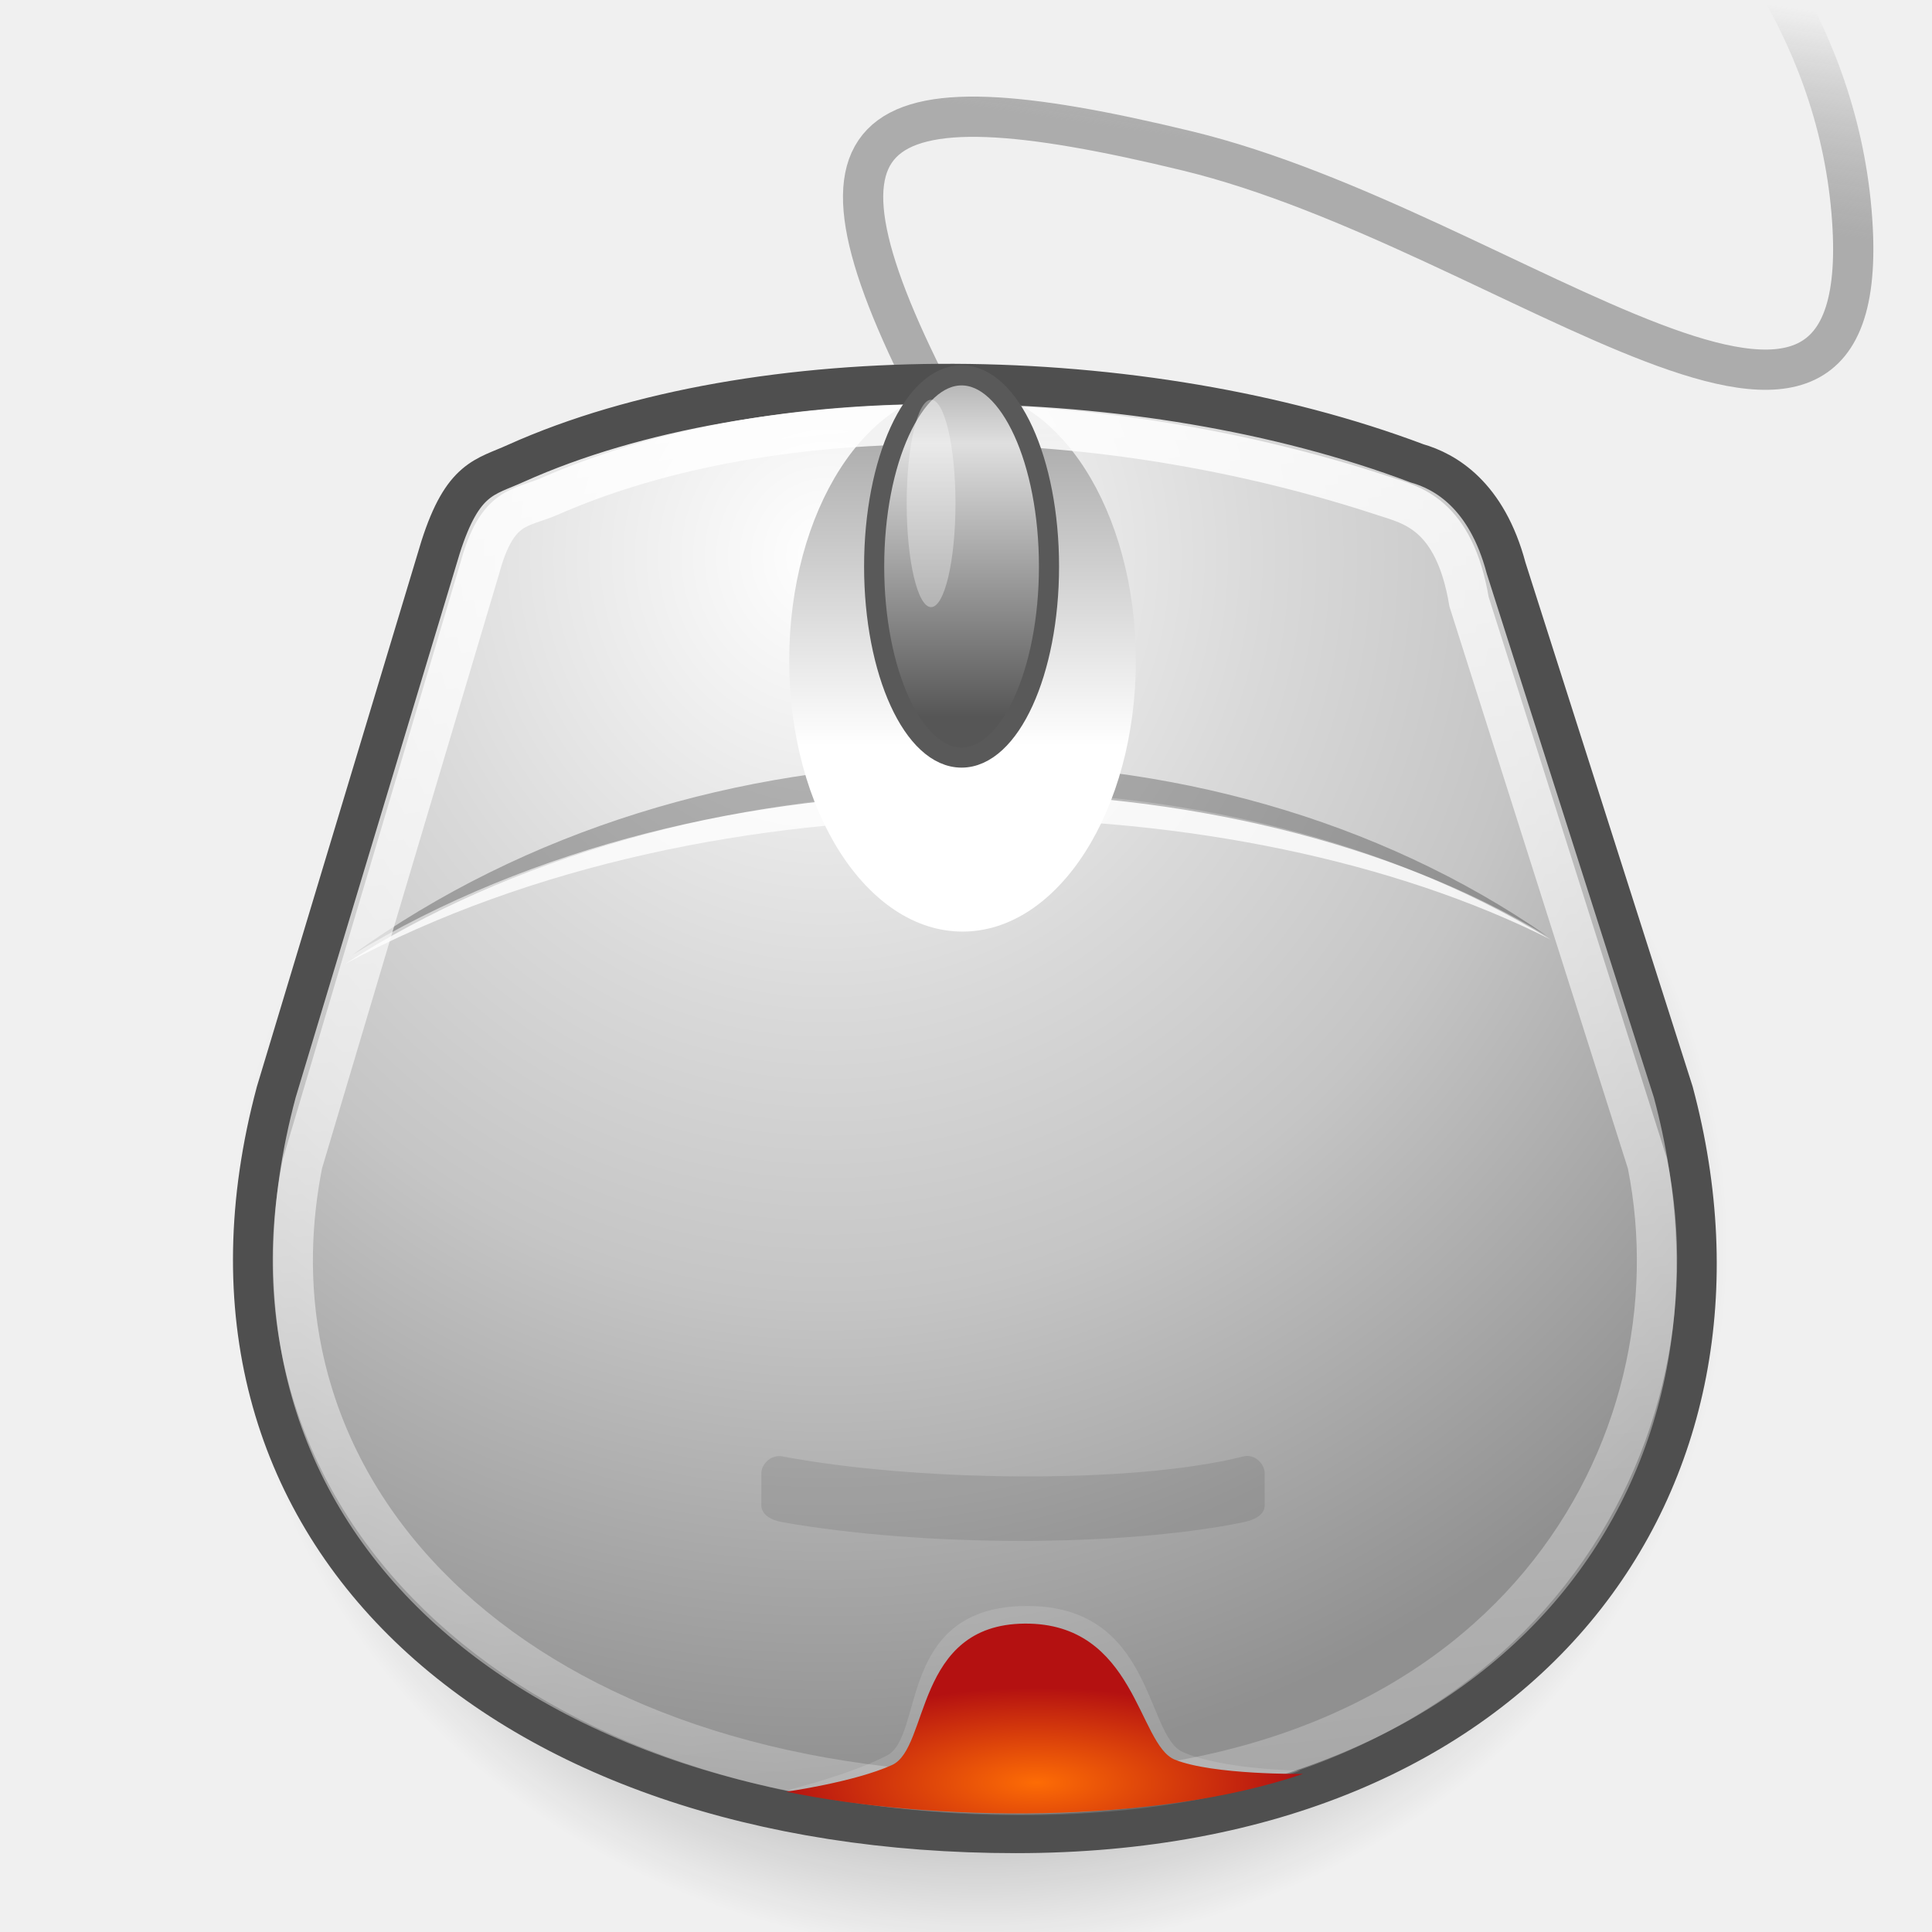
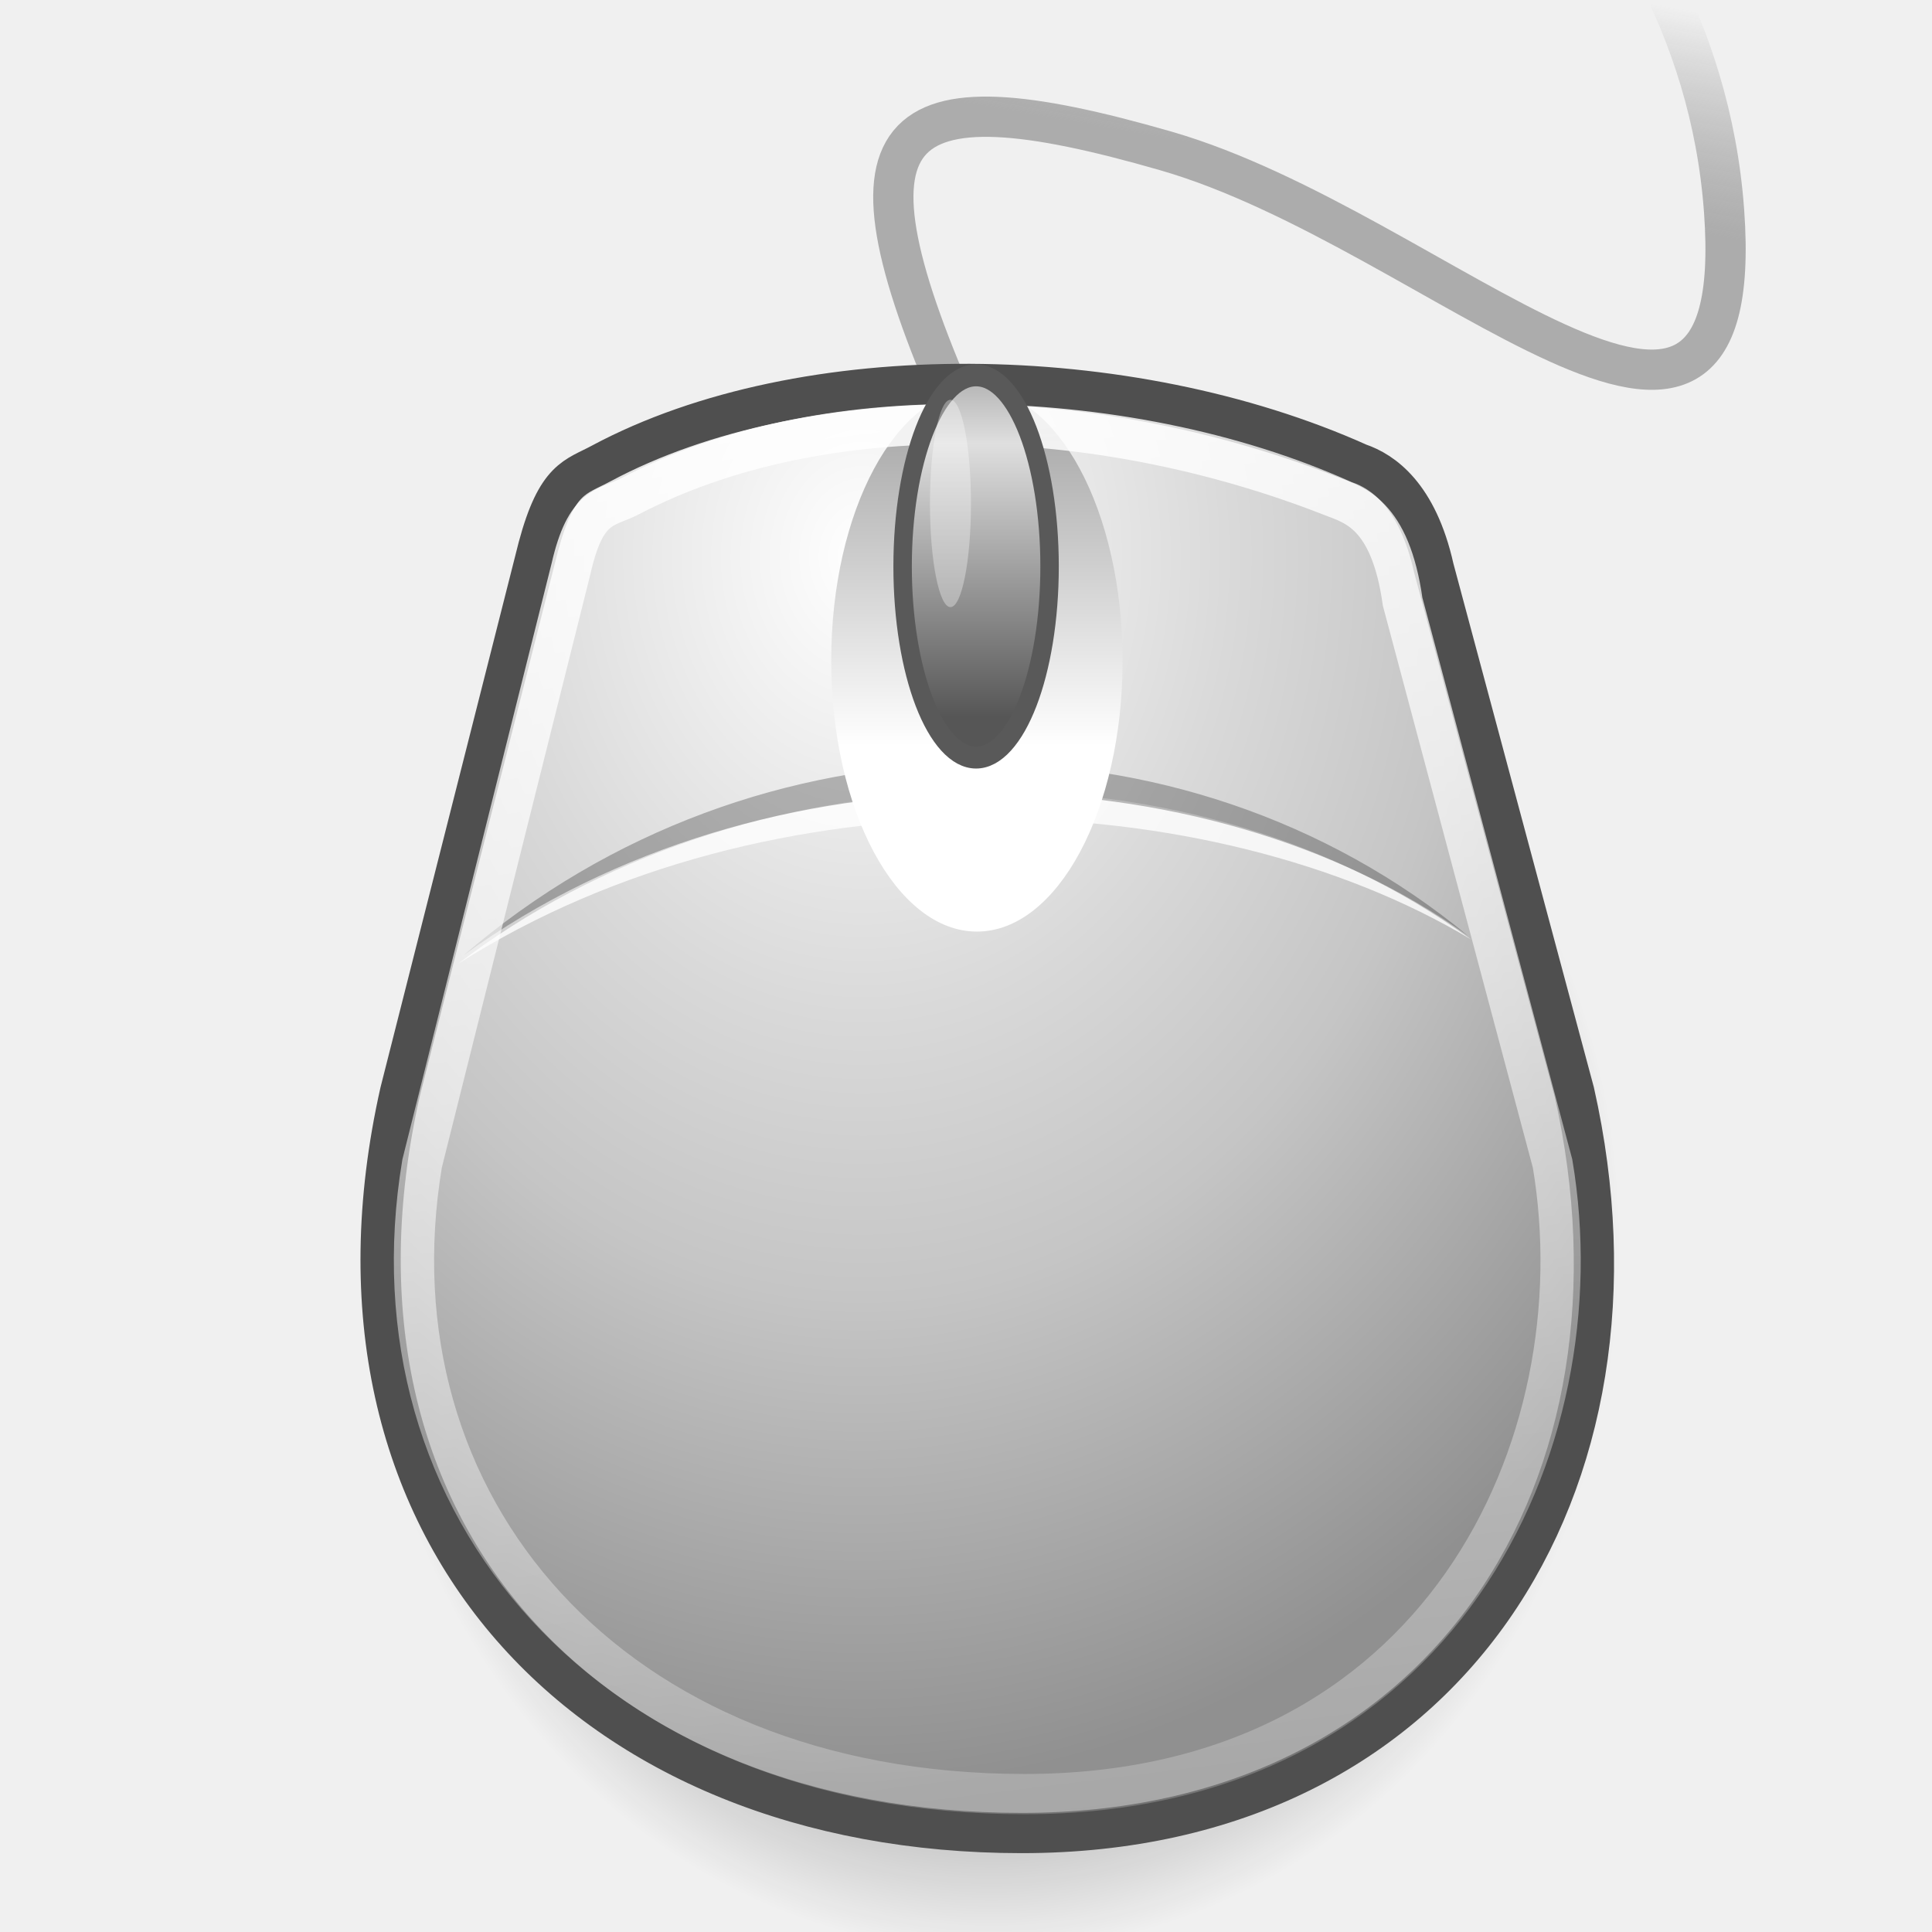
<svg xmlns="http://www.w3.org/2000/svg" xmlns:xlink="http://www.w3.org/1999/xlink" id="svg4654" height="48px" width="48px">
  <defs id="defs3">
    <linearGradient id="linearGradient12270">
      <stop id="stop12272" offset="0" style="stop-color:#acacac;stop-opacity:1;" />
      <stop id="stop12274" offset="1" style="stop-color:#8d8d8d;stop-opacity:0;" />
    </linearGradient>
    <linearGradient id="linearGradient11950">
      <stop id="stop11952" offset="0" style="stop-color:#ffffff;stop-opacity:1;" />
      <stop id="stop11954" offset="1" style="stop-color:#a9a9a9;stop-opacity:1;" />
    </linearGradient>
    <linearGradient id="linearGradient11937">
      <stop id="stop11939" offset="0" style="stop-color:#fd6c05;stop-opacity:1;" />
      <stop id="stop11941" offset="1" style="stop-color:#b41111;stop-opacity:1;" />
    </linearGradient>
    <linearGradient id="linearGradient11635">
      <stop id="stop11637" offset="0" style="stop-color:#ffffff;stop-opacity:1;" />
      <stop id="stop11639" offset="1" style="stop-color:#ffffff;stop-opacity:0;" />
    </linearGradient>
    <linearGradient id="linearGradient11621">
      <stop id="stop11623" offset="0" style="stop-color:#b1b1b1;stop-opacity:1;" />
      <stop style="stop-color:#dfdfdf;stop-opacity:1;" offset="0.2" id="stop11629" />
      <stop id="stop11625" offset="1" style="stop-color:#565656;stop-opacity:1;" />
    </linearGradient>
    <linearGradient id="linearGradient11607">
      <stop id="stop11609" offset="0" style="stop-color:#000000;stop-opacity:1;" />
      <stop id="stop11611" offset="1" style="stop-color:#000000;stop-opacity:0;" />
    </linearGradient>
    <linearGradient id="linearGradient11597">
      <stop id="stop11599" offset="0" style="stop-color:#ffffff;stop-opacity:1;" />
      <stop style="stop-color:#d9d9d9;stop-opacity:1;" offset="0.373" id="stop11643" />
      <stop id="stop11964" offset="0.603" style="stop-color:#c5c5c5;stop-opacity:1;" />
      <stop id="stop11601" offset="1" style="stop-color:#909090;stop-opacity:1;" />
    </linearGradient>
-     <radialGradient gradientUnits="userSpaceOnUse" gradientTransform="matrix(1,0,0,0.619469,3.608225e-15,12.30737)" r="22.829" fy="32.343" fx="24.345" cy="32.343" cx="24.345" id="radialGradient11613" xlink:href="#linearGradient11607" />
+     <radialGradient gradientUnits="userSpaceOnUse" gradientTransform="matrix(1,0,0,0.619469,2.818492e-15,12.30737)" r="22.829" fy="32.343" fx="24.345" cy="32.343" cx="24.345" id="radialGradient11613" xlink:href="#linearGradient11607" />
    <linearGradient gradientUnits="userSpaceOnUse" y2="15.069" x2="23.991" y1="6.584" x1="23.991" id="linearGradient11627" xlink:href="#linearGradient11621" />
-     <linearGradient gradientTransform="matrix(0.917773,0,0,1,1.9962,1)" gradientUnits="userSpaceOnUse" y2="56.4" x2="16.002" y1="2.483" x1="10.807" id="linearGradient11641" xlink:href="#linearGradient11635" />
-     <radialGradient gradientUnits="userSpaceOnUse" gradientTransform="matrix(1,0,0,0.367351,0,27.37887)" r="6.419" fy="46.027" fx="25.754" cy="46.027" cx="25.754" id="radialGradient11943" xlink:href="#linearGradient11937" />
+     <linearGradient gradientTransform="matrix(0.771415,0,0,1,5.848417,1)" gradientUnits="userSpaceOnUse" y2="56.4" x2="16.002" y1="2.483" x1="10.807" id="linearGradient11641" xlink:href="#linearGradient11635" />
+     <radialGradient gradientUnits="userSpaceOnUse" gradientTransform="matrix(0.840529,0,0,0.367351,4.170553,27.37887)" r="6.419" fy="46.027" fx="25.754" cy="46.027" cx="25.754" id="radialGradient11943" xlink:href="#linearGradient11937" />
    <linearGradient gradientUnits="userSpaceOnUse" y2="7.188" x2="23.991" y1="12.83" x1="23.991" id="linearGradient11958" xlink:href="#linearGradient11950" />
-     <radialGradient r="13.262" fy="14.245" fx="20.589" cy="14.245" cx="20.589" gradientTransform="matrix(2.220476,-5.505050e-25,1.948852e-24,2.305134,-25.17729,-19.0131)" gradientUnits="userSpaceOnUse" id="radialGradient12258" xlink:href="#linearGradient11597" />
-     <linearGradient gradientUnits="userSpaceOnUse" y2="-1" x2="36.543" y1="4.375" x1="35.743" id="linearGradient12278" xlink:href="#linearGradient12270" />
+     <radialGradient r="13.262" fy="14.245" fx="20.589" cy="14.245" cx="20.589" gradientTransform="matrix(1.866374,-5.50505e-25,1.638067e-24,2.305134,-16.99169,-19.0131)" gradientUnits="userSpaceOnUse" id="radialGradient12258" xlink:href="#linearGradient11597" />
+     <linearGradient gradientUnits="userSpaceOnUse" y2="-1" x2="36.543" y1="4.375" x1="35.743" id="linearGradient12278" xlink:href="#linearGradient12270" gradientTransform="matrix(0.840529,0,0,1,4.170553,0)" />
  </defs>
  <g id="layer1">
-     <path transform="matrix(0.813998,0,0,1.241071,4.528157,-9.19101)" d="M 47.174 32.343 A 22.829 14.142 0 1 1  1.515,32.343 A 22.829 14.142 0 1 1  47.174 32.343 z" id="path11605" style="opacity:1;color:#000000;fill:url(#radialGradient11613);fill-opacity:1;fill-rule:evenodd;stroke:none;stroke-width:1;stroke-linecap:butt;stroke-linejoin:miter;marker:none;marker-start:none;marker-mid:none;marker-end:none;stroke-miterlimit:4;stroke-dasharray:none;stroke-dashoffset:0;stroke-opacity:1;visibility:visible;display:inline;overflow:visible" />
-     <path id="path12260" d="M 23.5,10.5 C 19.5,3 21.25,1.75 29.5,3.75 C 37.576,5.708 46.75,14 46,5.25 C 45.205,-4.02 34.75,-8.75 34.75,-8.75" style="stroke-miterlimit:4;stroke-dasharray:none;fill:none;fill-opacity:0.75;fill-rule:evenodd;stroke:url(#linearGradient12278);stroke-width:1;stroke-linecap:butt;stroke-linejoin:miter;stroke-opacity:1" />
-     <path id="path11595" d="M 6.864,27.131 C 3.942,38.038 12.457,45.541 25.242,45.541 C 37.889,45.541 44.176,36.851 41.572,27.131 L 37.42,14.117 C 36.936,12.294 35.902,11.711 35.206,11.512 C 28.397,8.943 18.805,8.819 12.815,11.512 C 12.054,11.86 11.5,11.86 10.946,13.596 L 6.864,27.131 z " style="fill:url(#radialGradient12258);fill-opacity:1;fill-rule:evenodd;stroke:#4f4f4f;stroke-width:1;stroke-linecap:butt;stroke-linejoin:miter;stroke-miterlimit:4;stroke-dasharray:none;stroke-opacity:1" />
-     <g transform="translate(0,1)" id="g11960">
+     <path transform="matrix(0.684189,0,0,1.241071,7.976598,-9.19101)" d="M 47.174 32.343 A 22.829 14.142 0 1 1  1.515,32.343 A 22.829 14.142 0 1 1  47.174 32.343 z" id="path11605" style="opacity:1;color:#000000;fill:url(#radialGradient11613);fill-opacity:1;fill-rule:evenodd;stroke:none;stroke-width:1;stroke-linecap:butt;stroke-linejoin:miter;marker:none;marker-start:none;marker-mid:none;marker-end:none;stroke-miterlimit:4;stroke-dasharray:none;stroke-dashoffset:0;stroke-opacity:1;visibility:visible;display:inline;overflow:visible" />
+     <path id="path12260" d="M 23.923,10.5 C 20.561,3 22.032,1.75 28.966,3.75 C 35.755,5.708 43.465,14 42.835,5.25 C 42.167,-4.02 33.379,-8.75 33.379,-8.75" style="fill:none;fill-opacity:0.75;fill-rule:evenodd;stroke:url(#linearGradient12278);stroke-width:1;stroke-linecap:butt;stroke-linejoin:miter;stroke-miterlimit:4;stroke-dasharray:none;stroke-opacity:1" />
+     <path id="path11595" d="M 9.94,27.131 C 7.484,38.038 14.641,45.541 25.387,45.541 C 36.017,45.541 41.302,36.851 39.113,27.131 L 35.623,14.117 C 35.216,12.294 34.347,11.711 33.762,11.512 C 28.039,8.943 19.977,8.819 14.942,11.512 C 14.302,11.86 13.837,11.86 13.371,13.596 L 9.94,27.131 z " style="fill:url(#radialGradient12258);fill-opacity:1;fill-rule:evenodd;stroke:#4f4f4f;stroke-width:1;stroke-linecap:butt;stroke-linejoin:miter;stroke-miterlimit:4;stroke-dasharray:none;stroke-opacity:1" />
+     <g transform="matrix(0.840529,0,0,1,4.170553,1)" id="g11960">
      <path id="path11948" d="M 8.574,22.948 C 16.806,17.645 29.855,17.039 38.525,22.342 C 30.832,18.465 17.819,17.998 8.574,22.948 z " style="fill:#ffffff;fill-opacity:0.797;fill-rule:evenodd;stroke:none;stroke-width:1px;stroke-linecap:butt;stroke-linejoin:miter;stroke-opacity:1" />
      <path style="fill:#000000;fill-opacity:0.26;fill-rule:evenodd;stroke:none;stroke-width:1px;stroke-linecap:butt;stroke-linejoin:miter;stroke-opacity:1" d="M 8.75,22.727 C 17.38,16.496 30.031,16.42 38.436,22.254 C 30.656,17.581 17.686,17.291 8.75,22.727 z " id="path11615" />
    </g>
-     <path transform="matrix(1.982494,0,0,1.417807,-23.64815,0.347873)" d="M 26.163 11.331 A 2.172 4.748 0 1 1  21.819,11.331 A 2.172 4.748 0 1 1  26.163 11.331 z" id="path11617" style="opacity:1;color:#000000;fill:url(#linearGradient11958);fill-opacity:1;fill-rule:evenodd;stroke:none;stroke-width:1;stroke-linecap:butt;stroke-linejoin:miter;marker:none;marker-start:none;marker-mid:none;marker-end:none;stroke-miterlimit:4;stroke-dasharray:none;stroke-dashoffset:0;stroke-opacity:1;visibility:visible;display:inline;overflow:visible;font-family:Bitstream Vera Sans" />
-     <path style="fill:none;fill-opacity:1;fill-rule:evenodd;stroke:url(#linearGradient11641);stroke-width:1;stroke-linecap:butt;stroke-linejoin:miter;stroke-miterlimit:4;stroke-dasharray:none;stroke-opacity:1" d="M 7.515,28.908 C 5.84,37.369 13.033,44.574 25.327,44.574 C 37.622,44.574 42.327,35.876 40.93,28.908 L 36.498,14.95 C 36.13,12.754 35.047,12.543 34.405,12.331 C 27.443,10.035 19.326,9.846 13.655,12.331 C 12.944,12.642 12.355,12.524 11.923,14.108 L 7.515,28.908 z " id="path11633" />
-     <path style="stroke-opacity:1;stroke-dasharray:none;stroke-miterlimit:4;stroke-linejoin:miter;stroke-linecap:butt;stroke-width:1;stroke:none;fill-rule:evenodd;fill-opacity:0.136;fill:#ffffff" d="M 19.596,44.467 C 19.596,44.467 21.1,44.1 22.038,43.614 C 22.966,43.133 22.287,39.926 25.487,39.9 C 28.655,39.875 28.457,43.102 29.378,43.524 C 30.336,43.964 32.31,43.992 32.31,43.992 C 28.62,45.435 23.22,45.328 19.596,44.467 z " id="path12280" />
-     <path id="path11933" d="M 19.534,44.514 C 19.534,44.514 21.225,44.276 22.163,43.851 C 23.091,43.432 22.716,40.36 25.456,40.338 C 28.218,40.316 28.27,43.35 29.19,43.719 C 30.149,44.102 32.372,44.072 32.372,44.072 C 28.682,45.332 23.158,45.266 19.534,44.514 z " style="fill:url(#radialGradient11943);fill-opacity:1;fill-rule:evenodd;stroke:none;stroke-width:1;stroke-linecap:butt;stroke-linejoin:miter;stroke-miterlimit:4;stroke-dasharray:none;stroke-opacity:1" />
-     <path style="opacity:1;color:#000000;fill:url(#linearGradient11627);fill-opacity:1;fill-rule:evenodd;stroke:#595959;stroke-width:0.5;stroke-linecap:butt;stroke-linejoin:miter;marker:none;marker-start:none;marker-mid:none;marker-end:none;stroke-miterlimit:4;stroke-dasharray:none;stroke-dashoffset:0;stroke-opacity:1;visibility:visible;display:inline;overflow:visible;font-family:Bitstream Vera Sans" id="path11619" d="M 26.163 11.331 A 2.172 4.748 0 1 1  21.819,11.331 A 2.172 4.748 0 1 1  26.163 11.331 z" transform="translate(-0.101014,2.742517)" />
-     <path transform="matrix(0.279069,0,0,0.542553,16.43731,6.360322)" d="M 26.163 11.331 A 2.172 4.748 0 1 1  21.819,11.331 A 2.172 4.748 0 1 1  26.163 11.331 z" id="path11631" style="opacity:1;color:#000000;fill:#ffffff;fill-opacity:0.333;fill-rule:evenodd;stroke:none;stroke-width:1;stroke-linecap:butt;stroke-linejoin:miter;marker:none;marker-start:none;marker-mid:none;marker-end:none;stroke-miterlimit:4;stroke-dasharray:none;stroke-dashoffset:0;stroke-opacity:1;visibility:visible;display:inline;overflow:visible;font-family:Bitstream Vera Sans" />
-     <path id="rect11945" d="M 19.442,36.184 C 22.692,36.802 28.086,36.891 30.896,36.184 C 31.174,36.114 31.422,36.372 31.422,36.606 L 31.422,37.397 C 31.422,37.631 31.178,37.761 30.896,37.819 C 27.865,38.438 22.968,38.438 19.442,37.819 C 19.157,37.769 18.915,37.631 18.915,37.397 L 18.915,36.606 C 18.915,36.372 19.158,36.13 19.442,36.184 z " style="color:#000000;fill:#000000;fill-opacity:0.096;fill-rule:evenodd;stroke:none;stroke-width:1;stroke-linecap:butt;stroke-linejoin:miter;marker:none;marker-start:none;marker-mid:none;marker-end:none;stroke-miterlimit:4;stroke-dashoffset:0;stroke-opacity:1;visibility:visible;display:inline;overflow:visible;font-family:Bitstream Vera Sans" />
+     <path transform="matrix(1.666343,0,0,1.417807,-15.70639,0.347873)" d="M 26.163 11.331 A 2.172 4.748 0 1 1  21.819,11.331 A 2.172 4.748 0 1 1  26.163 11.331 z" id="path11617" style="opacity:1;color:#000000;fill:url(#linearGradient11958);fill-opacity:1;fill-rule:evenodd;stroke:none;stroke-width:1;stroke-linecap:butt;stroke-linejoin:miter;marker:none;marker-start:none;marker-mid:none;marker-end:none;stroke-miterlimit:4;stroke-dasharray:none;stroke-dashoffset:0;stroke-opacity:1;visibility:visible;display:inline;overflow:visible;font-family:Bitstream Vera Sans" />
+     <path style="fill:none;fill-opacity:1;fill-rule:evenodd;stroke:url(#linearGradient11641);stroke-width:1;stroke-linecap:butt;stroke-linejoin:miter;stroke-miterlimit:4;stroke-dasharray:none;stroke-opacity:1" d="M 10.487,28.908 C 9.079,37.369 15.125,44.574 25.459,44.574 C 35.793,44.574 39.748,35.876 38.573,28.908 L 34.848,14.95 C 34.539,12.754 33.628,12.543 33.089,12.331 C 27.238,10.035 20.415,9.846 15.648,12.331 C 15.05,12.642 14.555,12.524 14.192,14.108 L 10.487,28.908 z " id="path11633" />
+     <path style="opacity:1;color:#000000;fill:url(#linearGradient11627);fill-opacity:1;fill-rule:evenodd;stroke:#595959;stroke-width:0.545;stroke-linecap:butt;stroke-linejoin:miter;marker:none;marker-start:none;marker-mid:none;marker-end:none;stroke-miterlimit:4;stroke-dasharray:none;stroke-dashoffset:0;stroke-opacity:1;visibility:visible;display:inline;overflow:visible;font-family:Bitstream Vera Sans" id="path11619" d="M 26.163 11.331 A 2.172 4.748 0 1 1  21.819,11.331 A 2.172 4.748 0 1 1  26.163 11.331 z" transform="matrix(0.840529,0,0,1,4.085647,2.742517)" />
+     <path transform="matrix(0.234565,0,0,0.542553,17.98658,6.360322)" d="M 26.163 11.331 A 2.172 4.748 0 1 1  21.819,11.331 A 2.172 4.748 0 1 1  26.163 11.331 z" id="path11631" style="opacity:1;color:#000000;fill:#ffffff;fill-opacity:0.333;fill-rule:evenodd;stroke:none;stroke-width:1;stroke-linecap:butt;stroke-linejoin:miter;marker:none;marker-start:none;marker-mid:none;marker-end:none;stroke-miterlimit:4;stroke-dasharray:none;stroke-dashoffset:0;stroke-opacity:1;visibility:visible;display:inline;overflow:visible;font-family:Bitstream Vera Sans" />
  </g>
</svg>
